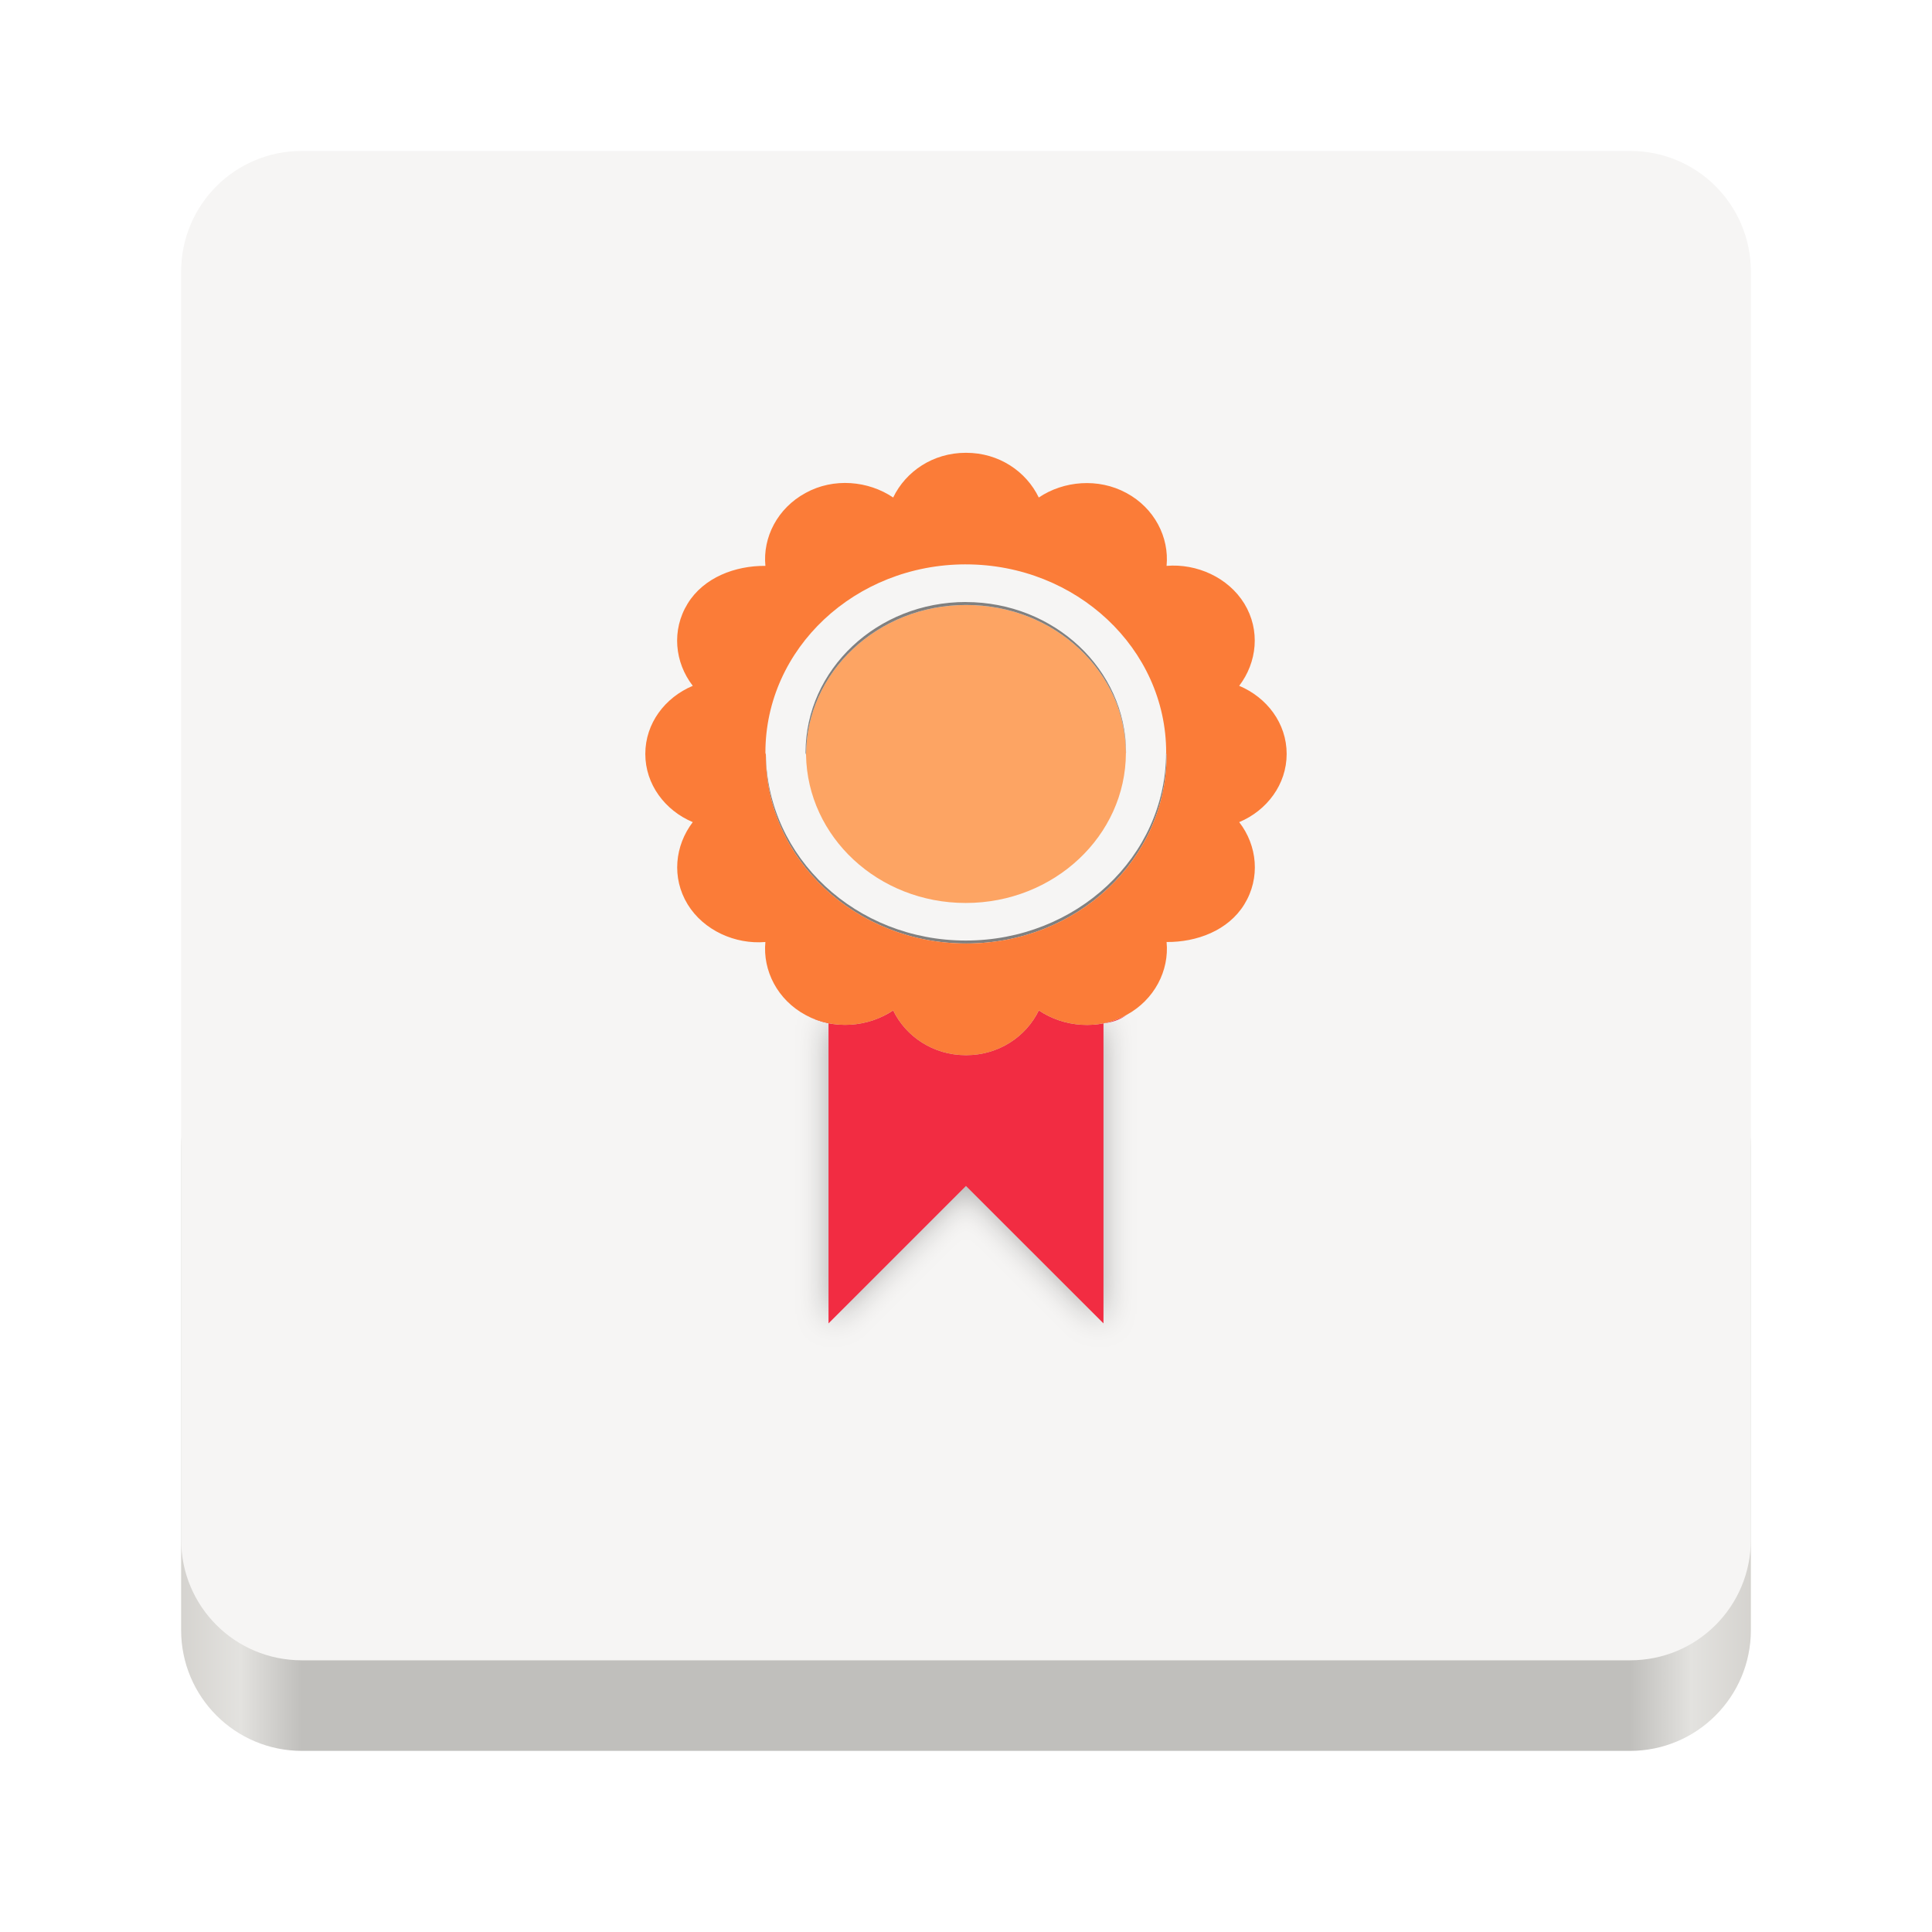
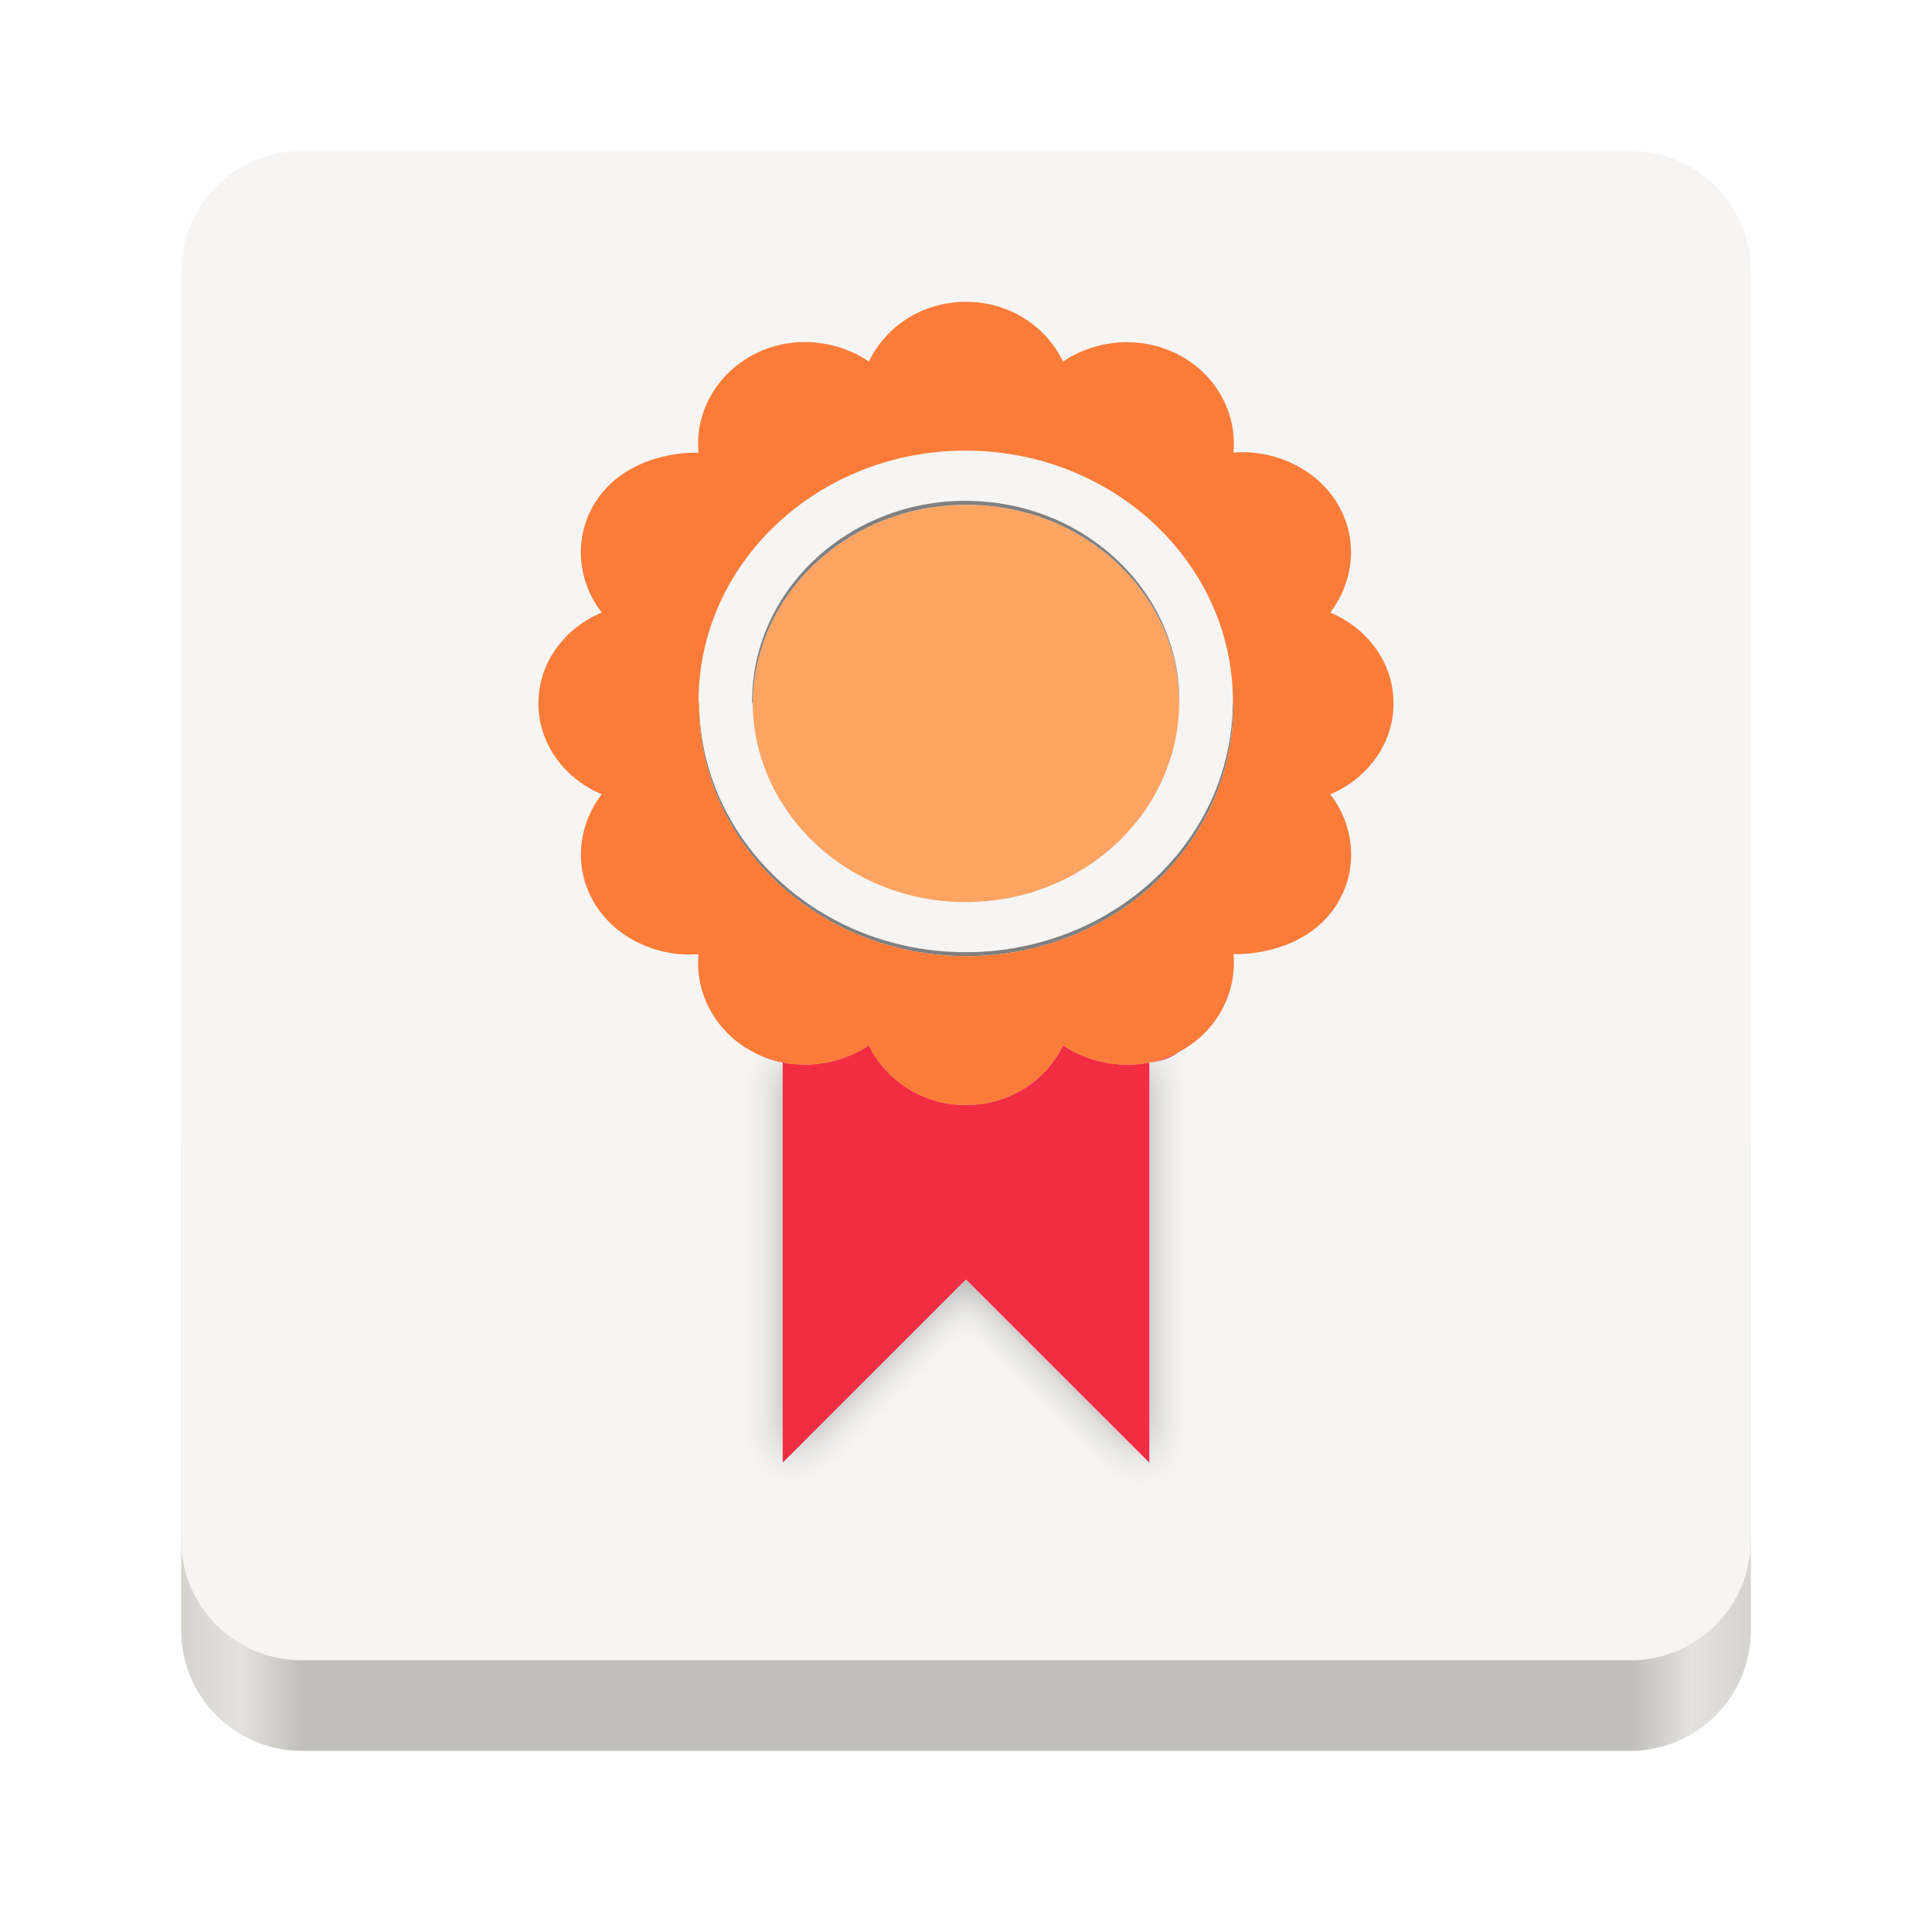
<svg xmlns="http://www.w3.org/2000/svg" xmlns:xlink="http://www.w3.org/1999/xlink" width="128" height="128" version="1.0" id="svg75">
  <defs id="defs24">
    <linearGradient id="a">
      <stop offset="0" stop-color="#68676b" id="stop2" />
      <stop offset=".8" stop-color="#424048" id="stop4" />
      <stop offset="1" stop-color="#241f31" id="stop6" />
    </linearGradient>
    <radialGradient xlink:href="#a" id="d" gradientUnits="userSpaceOnUse" gradientTransform="matrix(1.34416 .0006 -.00062 1.38763 -121.22 -718.103)" cx="279.422" cy="446.483" fx="279.422" fy="446.483" r="224" />
    <linearGradient xlink:href="#b" id="e" gradientUnits="userSpaceOnUse" gradientTransform="matrix(1.0015 0 0 .99993 72.09 56.015)" x1="43.844" y1="234" x2="-60" y2="234" />
    <linearGradient id="b">
      <stop offset="0" stop-color="#d5d3cf" id="stop11" />
      <stop offset=".038" stop-color="#e3e2df" id="stop13" />
      <stop offset=".077" stop-color="#c0bfbc" id="stop15" />
      <stop offset=".923" stop-color="#c0bfbc" id="stop17" />
      <stop offset=".962" stop-color="#e3e2df" id="stop19" />
      <stop offset="1" stop-color="#d5d3cf" id="stop21" />
    </linearGradient>
    <filter id="filter2241" x="-0.06" y="-0.06" width="1.113" height="1.12" style="color-interpolation-filters:sRGB">
      <feGaussianBlur stdDeviation=".412" id="feGaussianBlur1330" />
    </filter>
    <filter id="filter2237" x="-0.11" y="-0.12" width="1.226" height="1.232" style="color-interpolation-filters:sRGB">
      <feGaussianBlur stdDeviation=".412" id="feGaussianBlur1327" />
    </filter>
  </defs>
  <g transform="translate(0 -172)" id="g73">
    <rect ry="8" rx="8" height="48" width="104" x="12" y="240" fill="url(#e)" id="rect33" />
    <path style="fill:#f6f5f4" d="M 20 10 C 15.568 10 12 13.568 12 18 L 12 60 L 12 102 C 12 106.432 15.568 110 20 110 L 64 110 L 108 110 C 112.432 110 116 106.432 116 102 L 116 60 L 116 18 C 116 13.568 112.432 10 108 10 L 20 10 z " id="path37" transform="translate(0,172)" />
-     <g id="g1973" transform="translate(-6.64161,5.196498)">
+     <g id="g1973" transform="matrix(1.333333,0,0,1.333333,-30.18881,-70.40466)">
      <path id="path1351" style="fill:#fda463;stroke-width:2.431" d="m 81.238,216.691 c -0.024,-1.315 -0.287,-2.579 -0.803,-3.722 -0.537,-1.193 -1.316,-2.267 -2.277,-3.168 -0.96,-0.902 -2.101,-1.632 -3.37,-2.136 -1.27,-0.504 -2.666,-0.779 -4.131,-0.779 -1.464,0 -2.861,0.275 -4.131,0.779 -1.27,0.504 -2.414,1.234 -3.375,2.136 -0.961,0.902 -1.739,1.976 -2.277,3.168 -0.534,1.184 -0.827,2.487 -0.831,3.854 0.096,5.43 4.782,9.805 10.58,9.805 5.847,0 10.596,-4.443 10.613,-9.937 z" />
      <path id="path1353" style="fill:#808080;stroke-width:2.431" d="m 70.625,206.688 c -5.858,0 -10.613,4.466 -10.613,9.974 0,0.055 0.032,0.104 0.033,0.16 0.004,-1.366 0.297,-2.67 0.831,-3.854 0.538,-1.193 1.315,-2.267 2.277,-3.168 0.961,-0.902 2.105,-1.632 3.375,-2.136 1.27,-0.504 2.666,-0.779 4.131,-0.779 1.464,0 2.861,0.275 4.131,0.779 1.27,0.504 2.41,1.234 3.37,2.136 0.96,0.902 1.739,1.976 2.277,3.168 0.515,1.144 0.779,2.407 0.803,3.722 2.9e-5,-0.009 0.005,-0.017 0.005,-0.025 0,-5.508 -4.76,-9.974 -10.618,-9.974 z" />
      <path id="path1355" style="fill:#808080;stroke-width:2.431" d="m 57.384,216.822 c -2.6e-5,0.009 -0.005,0.017 -0.005,0.025 0,1.721 0.369,3.362 1.042,4.853 0.673,1.492 1.647,2.833 2.849,3.962 1.203,1.128 2.636,2.04 4.224,2.671 1.588,0.631 3.333,0.981 5.163,0.981 1.834,0 3.579,-0.346 5.168,-0.976 1.588,-0.63 3.019,-1.543 4.22,-2.671 1.201,-1.128 2.173,-2.474 2.844,-3.966 0.671,-1.492 1.042,-3.131 1.042,-4.853 0,-0.055 -0.032,-0.104 -0.033,-0.16 -0.017,6.877 -5.948,12.429 -13.274,12.429 -7.261,0 -13.145,-5.491 -13.241,-12.298 z" />
      <path transform="matrix(2.430535,0,0,2.430535,-46.44274,-450.3565)" id="path1357" style="opacity:0.3;filter:url(#filter2237)" d="m 52.545,281.586 c -0.383,0.212 -0.812,0.293 -1.228,0.266 -0.417,-0.026 -0.822,-0.163 -1.161,-0.392 -0.171,0.356 -0.444,0.661 -0.784,0.877 -0.34,0.215 -0.748,0.343 -1.192,0.344 h -0.002 -0.013 c -0.445,0 -0.853,-0.128 -1.193,-0.344 -0.341,-0.216 -0.613,-0.52 -0.784,-0.877 -0.339,0.228 -0.744,0.364 -1.161,0.39 -0.416,0.026 -0.844,-0.056 -1.228,-0.265 0.199,0.108 0.411,0.167 0.626,0.207 v 8.2 l 3.747,-3.747 3.748,3.747 v -8.179 c 0.217,-0.026 0.427,-0.082 0.626,-0.228 z" />
      <path id="path1359" style="fill:#f22c42;stroke-width:2.431" d="m 81.271,234.049 c -0.931,0.514 -1.973,0.712 -2.985,0.648 -1.013,-0.064 -1.998,-0.396 -2.821,-0.953 -0.417,0.866 -1.078,1.607 -1.906,2.131 -0.826,0.523 -1.817,0.835 -2.896,0.836 h -0.005 -0.033 c -1.081,0 -2.073,-0.311 -2.901,-0.836 -0.828,-0.524 -1.489,-1.265 -1.906,-2.131 -0.823,0.554 -1.809,0.885 -2.821,0.948 -1.012,0.064 -2.052,-0.137 -2.985,-0.643 0.484,0.263 0.999,0.405 1.521,0.502 v 19.93 l 9.106,-9.106 9.111,9.106 v -19.878 c 0.527,-0.064 1.037,-0.199 1.521,-0.554 z" />
      <path id="path1363" style="fill:#fb7c38;stroke-width:2.431" d="m 60.012,199.464 c -1.866,1.011 -2.844,2.947 -2.661,4.83 -1.996,-0.017 -4.084,0.765 -5.149,2.497 -1.081,1.754 -0.862,3.901 0.338,5.45 -1.845,0.775 -3.145,2.488 -3.145,4.511 0,1.011 0.326,1.947 0.882,2.727 0.556,0.78 1.34,1.406 2.262,1.793 -1.183,1.549 -1.419,3.68 -0.338,5.45 1.065,1.732 3.154,2.659 5.149,2.492 -0.183,1.888 0.795,3.829 2.661,4.835 0.933,0.506 1.973,0.707 2.985,0.643 1.012,-0.064 1.998,-0.394 2.821,-0.948 0.417,0.866 1.078,1.607 1.906,2.131 0.828,0.524 1.82,0.836 2.901,0.836 h 0.033 0.005 c 1.079,-8.8e-4 2.07,-0.311 2.896,-0.836 0.828,-0.524 1.489,-1.265 1.906,-2.131 0.823,0.557 1.808,0.888 2.821,0.953 1.013,0.064 2.055,-0.135 2.985,-0.648 1.866,-1.011 2.844,-2.952 2.661,-4.835 1.996,0.017 4.084,-0.76 5.149,-2.492 1.081,-1.754 0.862,-3.901 -0.338,-5.45 0.922,-0.387 1.706,-1.013 2.262,-1.793 0.556,-0.78 0.882,-1.716 0.882,-2.727 0,-2.022 -1.3,-3.736 -3.145,-4.511 1.183,-1.549 1.419,-3.68 0.338,-5.45 -1.065,-1.732 -3.154,-2.664 -5.149,-2.497 0.183,-1.888 -0.795,-3.824 -2.661,-4.83 -1.866,-1.011 -4.16,-0.807 -5.806,0.301 -0.834,-1.732 -2.644,-2.962 -4.807,-2.962 h -0.038 c -2.16,0.002 -3.969,1.231 -4.802,2.962 -1.646,-1.113 -3.945,-1.328 -5.806,-0.301 z m 10.613,4.731 c 7.321,0 13.279,5.582 13.279,12.467 0,0.009 -0.005,0.017 -0.005,0.025 8e-4,0.054 0.033,0.103 0.033,0.16 0,1.723 -0.371,3.362 -1.042,4.853 -0.671,1.492 -1.644,2.838 -2.844,3.966 -1.201,1.128 -2.631,2.04 -4.22,2.671 -1.588,0.63 -3.334,0.976 -5.168,0.976 -1.83,0 -3.575,-0.35 -5.163,-0.981 -1.588,-0.631 -3.022,-1.542 -4.224,-2.671 -1.203,-1.128 -2.176,-2.47 -2.849,-3.962 -0.673,-1.492 -1.042,-3.132 -1.042,-4.853 0,-0.009 0.005,-0.017 0.005,-0.025 -7.98e-4,-0.054 -0.033,-0.103 -0.033,-0.16 0,-6.89 5.937,-12.467 13.274,-12.467 z" />
    </g>
  </g>
</svg>
